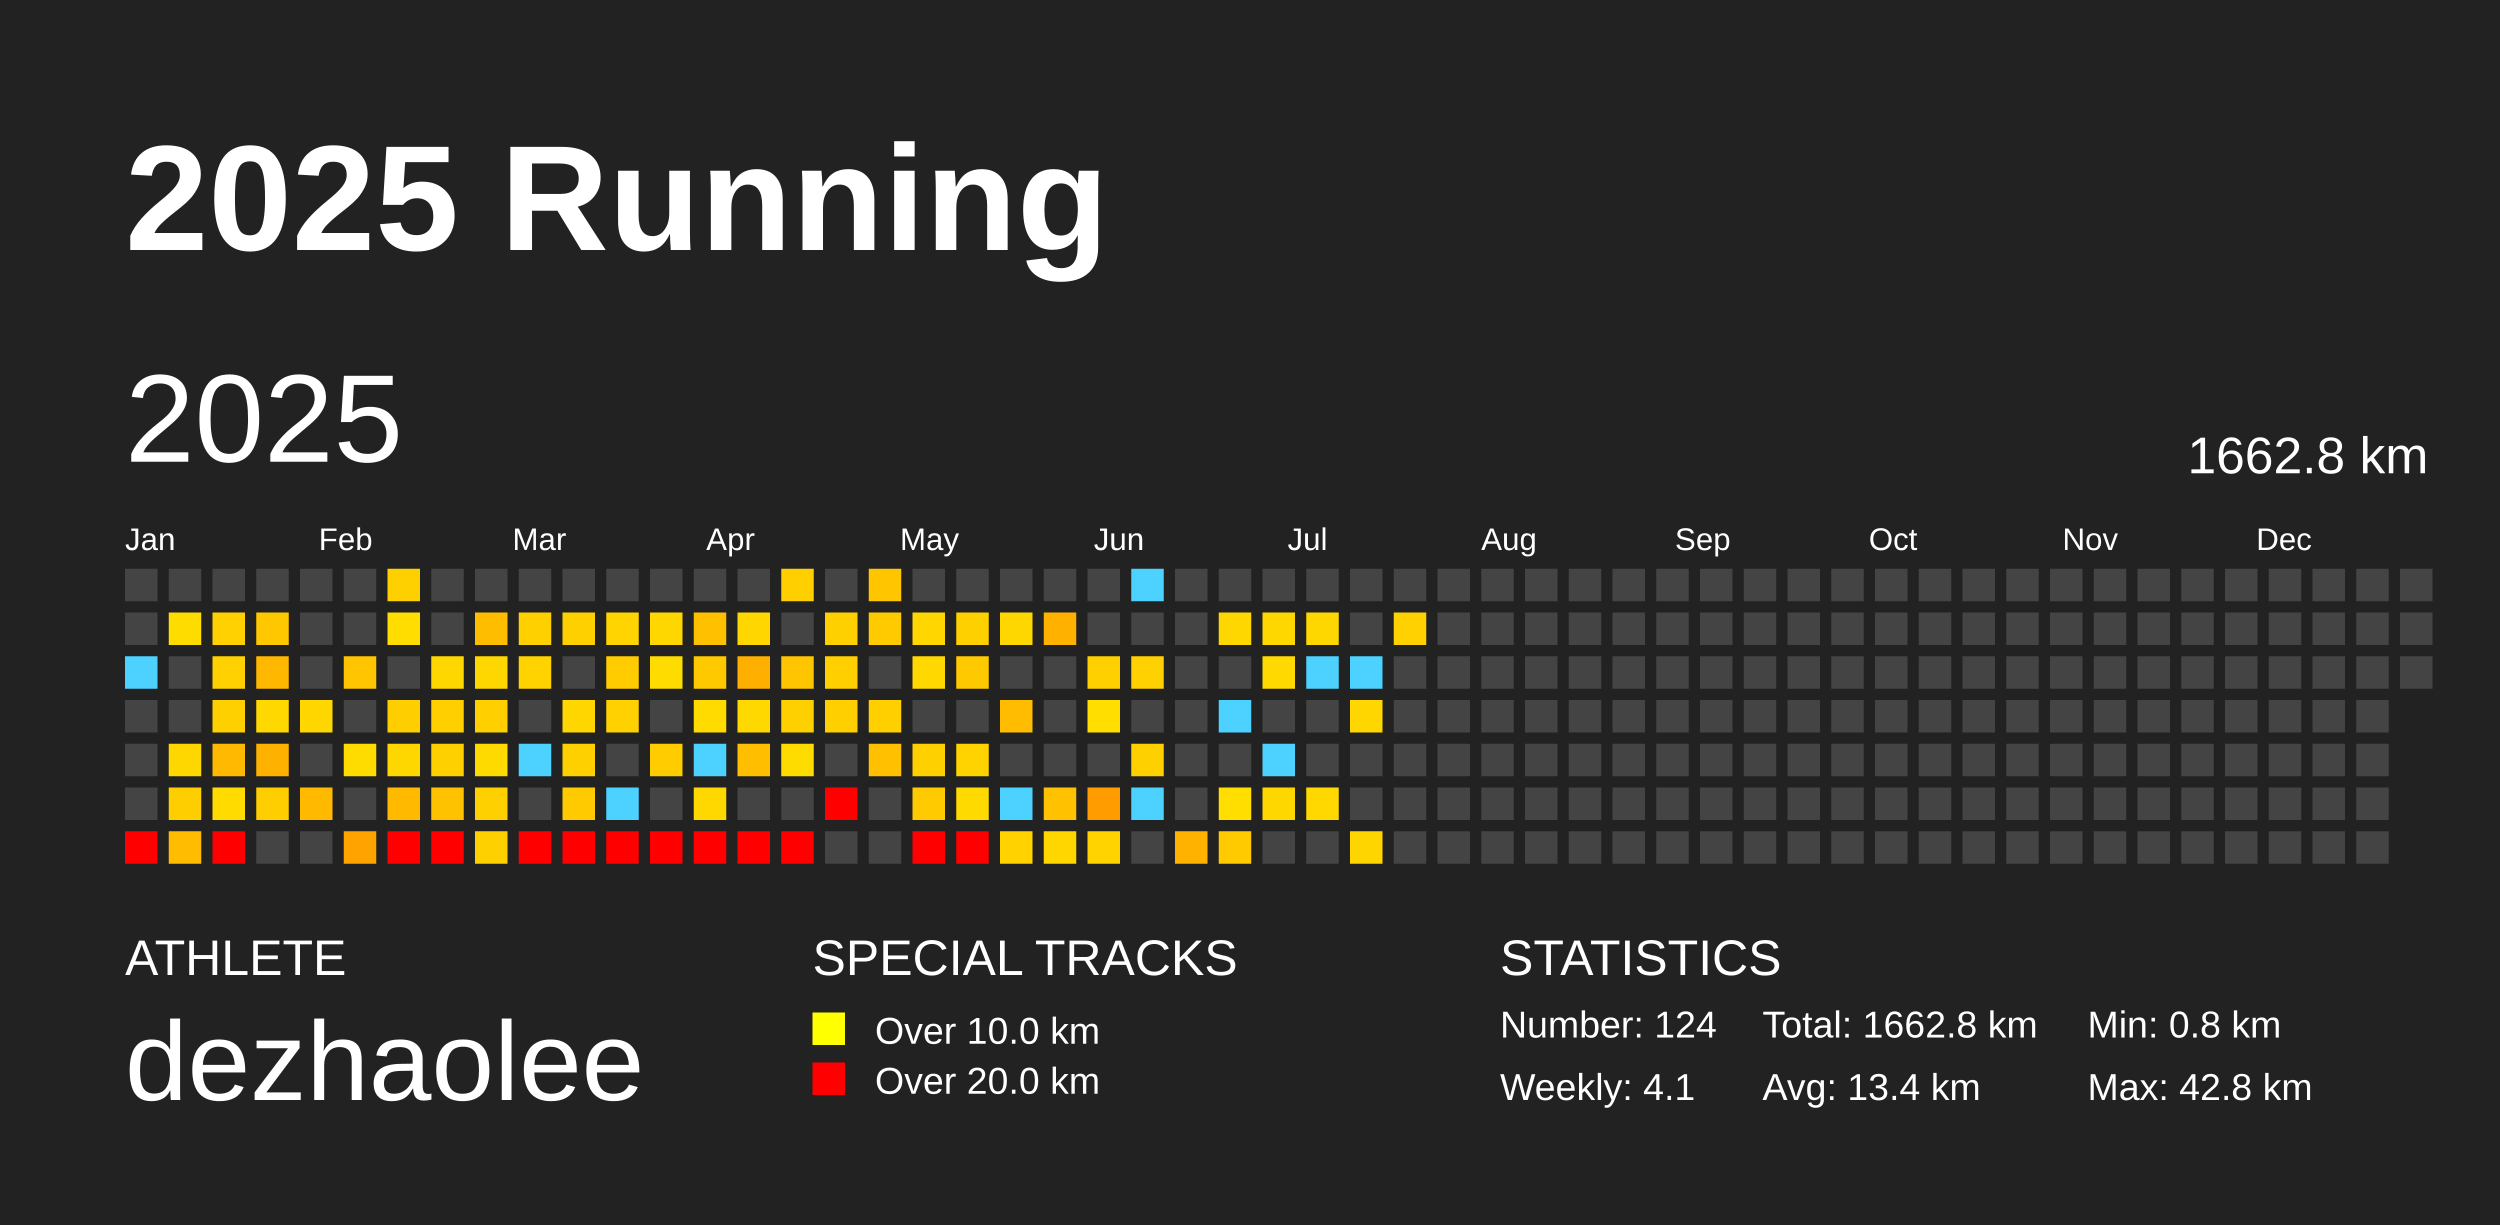
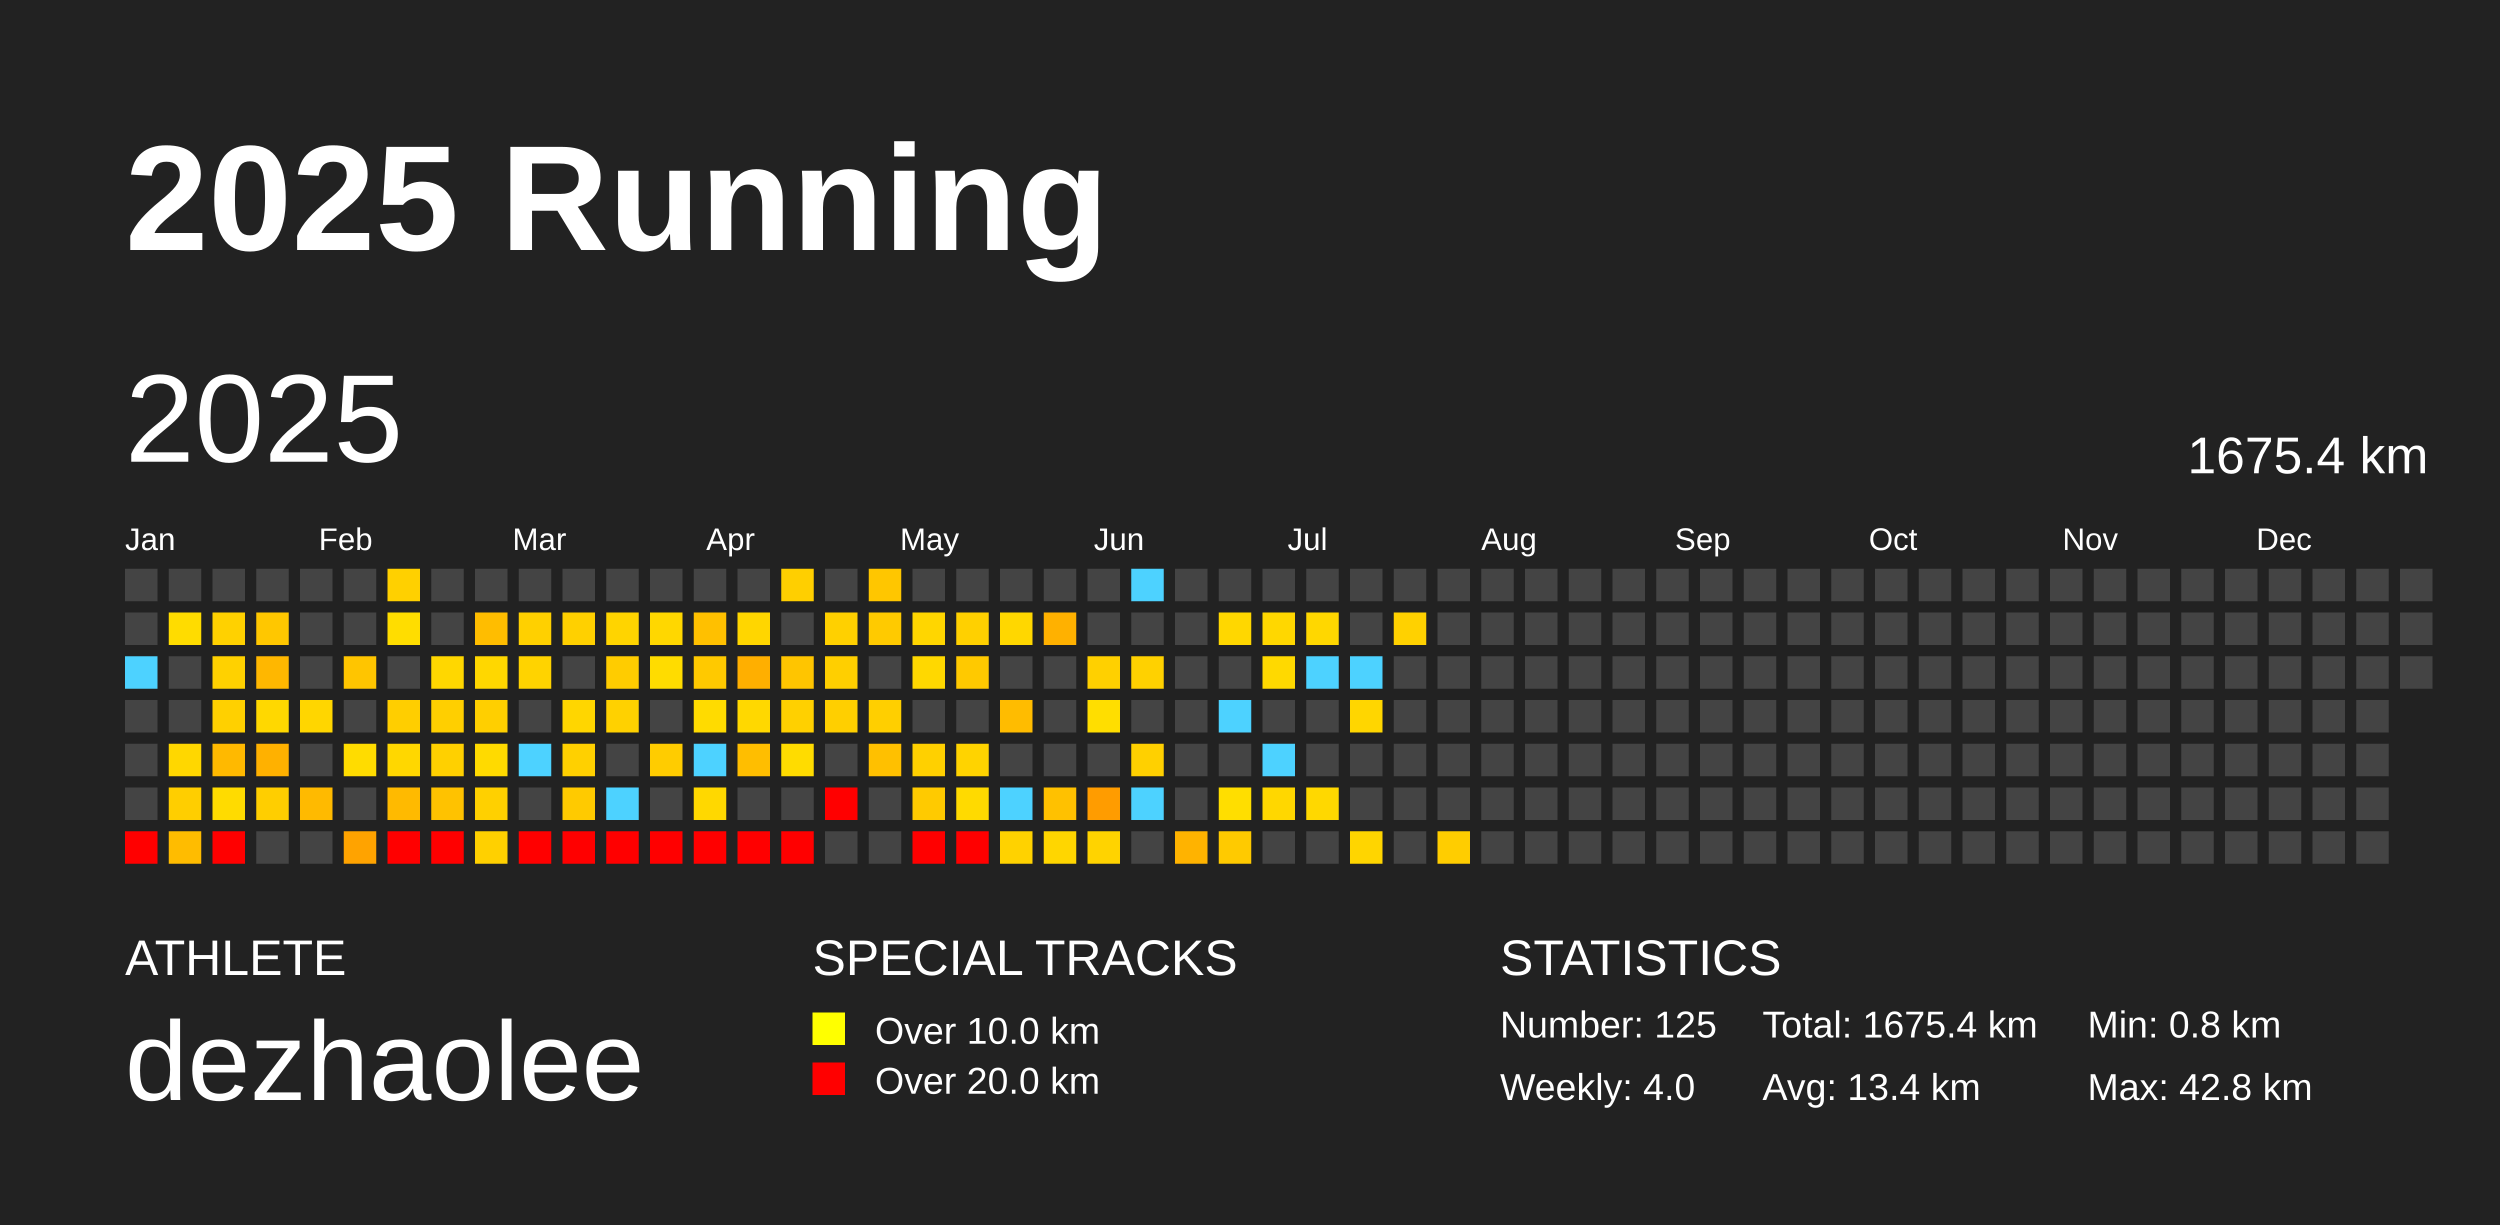
<svg xmlns="http://www.w3.org/2000/svg" baseProfile="full" height="98mm" version="1.1" viewBox="0,0,200,98" width="200mm">
  <defs />
  <rect fill="#222222" height="98" width="200" x="0" y="0" />
  <text fill="#FFFFFF" style="font-size:12px; font-family:Arial; font-weight:bold;" x="10" y="20">2025 Running</text>
  <text fill="#FFFFFF" style="font-size:4px; font-family:Arial" x="10" y="78">ATHLETE</text>
  <text fill="#FFFFFF" style="font-size:9px; font-family:Arial" x="10" y="88">dezhaolee</text>
  <text fill="#FFFFFF" style="font-size:4px; font-family:Arial" x="65" y="78">SPECIAL TRACKS</text>
  <rect fill="yellow" height="2.6" width="2.6" x="65" y="81" />
  <text fill="#FFFFFF" style="font-size:3px; font-family:Arial" x="70" y="83.5">Over 10.0 km</text>
  <rect fill="red" height="2.6" width="2.6" x="65" y="85" />
  <text fill="#FFFFFF" style="font-size:3px; font-family:Arial" x="70" y="87.5">Over 20.0 km</text>
  <text fill="#FFFFFF" style="font-size:4px; font-family:Arial" x="120" y="78">STATISTICS</text>
-   <text fill="#FFFFFF" style="font-size:3px; font-family:Arial" x="120" y="83">Number: 124</text>
-   <text fill="#FFFFFF" style="font-size:3px; font-family:Arial" x="120" y="88">Weekly: 4.1</text>
-   <text fill="#FFFFFF" style="font-size:3px; font-family:Arial" x="141" y="83">Total: 1662.8 km</text>
+   <text fill="#FFFFFF" style="font-size:3px; font-family:Arial" x="120" y="83">Number: 125</text>
+   <text fill="#FFFFFF" style="font-size:3px; font-family:Arial" x="120" y="88">Weekly: 4.0</text>
+   <text fill="#FFFFFF" style="font-size:3px; font-family:Arial" x="141" y="83">Total: 1675.4 km</text>
  <text fill="#FFFFFF" style="font-size:3px; font-family:Arial" x="141" y="88">Avg: 13.4 km</text>
  <text fill="#FFFFFF" style="font-size:3px; font-family:Arial" x="167" y="83">Min: 0.8 km</text>
  <text fill="#FFFFFF" style="font-size:3px; font-family:Arial" x="167" y="88">Max: 42.8 km</text>
  <text dominant-baseline="hanging" fill="#FFFFFF" style="font-size:10.0px; font-family:Arial;" x="10" y="30">2025</text>
-   <text dominant-baseline="hanging" fill="#FFFFFF" style="font-size:4.125px; font-family:Arial;" x="175" y="35">1662.8 km</text>
+   <text dominant-baseline="hanging" fill="#FFFFFF" style="font-size:4.125px; font-family:Arial;" x="175" y="35">1675.4 km</text>
  <text fill="#FFFFFF" style="font-size:2.5px; font-family:Arial" x="10.0" y="44">Jan</text>
  <text fill="#FFFFFF" style="font-size:2.5px; font-family:Arial" x="25.5" y="44">Feb</text>
  <text fill="#FFFFFF" style="font-size:2.5px; font-family:Arial" x="41.0" y="44">Mar</text>
  <text fill="#FFFFFF" style="font-size:2.5px; font-family:Arial" x="56.5" y="44">Apr</text>
  <text fill="#FFFFFF" style="font-size:2.5px; font-family:Arial" x="72.0" y="44">May</text>
  <text fill="#FFFFFF" style="font-size:2.5px; font-family:Arial" x="87.5" y="44">Jun</text>
  <text fill="#FFFFFF" style="font-size:2.5px; font-family:Arial" x="103.0" y="44">Jul</text>
  <text fill="#FFFFFF" style="font-size:2.5px; font-family:Arial" x="118.5" y="44">Aug</text>
  <text fill="#FFFFFF" style="font-size:2.5px; font-family:Arial" x="134.0" y="44">Sep</text>
  <text fill="#FFFFFF" style="font-size:2.5px; font-family:Arial" x="149.5" y="44">Oct</text>
  <text fill="#FFFFFF" style="font-size:2.5px; font-family:Arial" x="165.0" y="44">Nov</text>
  <text fill="#FFFFFF" style="font-size:2.5px; font-family:Arial" x="180.5" y="44">Dec</text>
  <rect fill="#444444" height="2.6" width="2.6" x="10.0" y="45.5" />
  <rect fill="#444444" height="2.6" width="2.6" x="10.0" y="49.0" />
  <rect fill="#4dd2ff" height="2.6" width="2.6" x="10.0" y="52.5" />
  <rect fill="#444444" height="2.6" width="2.6" x="10.0" y="56.0" />
  <rect fill="#444444" height="2.6" width="2.6" x="10.0" y="59.5" />
  <rect fill="#444444" height="2.6" width="2.6" x="10.0" y="63.0" />
  <rect fill="red" height="2.6" width="2.6" x="10.0" y="66.5" />
  <rect fill="#444444" height="2.6" width="2.6" x="13.5" y="45.5" />
  <rect fill="#ffdc00" height="2.6" width="2.6" x="13.5" y="49.0" />
  <rect fill="#444444" height="2.6" width="2.6" x="13.5" y="52.5" />
  <rect fill="#444444" height="2.6" width="2.6" x="13.5" y="56.0" />
  <rect fill="#ffd700" height="2.6" width="2.6" x="13.5" y="59.5" />
  <rect fill="#ffce00" height="2.6" width="2.6" x="13.5" y="63.0" />
  <rect fill="#ffbc00" height="2.6" width="2.6" x="13.5" y="66.5" />
  <rect fill="#444444" height="2.6" width="2.6" x="17.0" y="45.5" />
  <rect fill="#ffd100" height="2.6" width="2.6" x="17.0" y="49.0" />
  <rect fill="#ffd100" height="2.6" width="2.6" x="17.0" y="52.5" />
  <rect fill="#ffd000" height="2.6" width="2.6" x="17.0" y="56.0" />
  <rect fill="#ffb900" height="2.6" width="2.6" x="17.0" y="59.5" />
  <rect fill="#ffdb00" height="2.6" width="2.6" x="17.0" y="63.0" />
  <rect fill="red" height="2.6" width="2.6" x="17.0" y="66.5" />
  <rect fill="#444444" height="2.6" width="2.6" x="20.5" y="45.5" />
  <rect fill="#ffc700" height="2.6" width="2.6" x="20.5" y="49.0" />
  <rect fill="#ffb700" height="2.6" width="2.6" x="20.5" y="52.5" />
  <rect fill="#ffd800" height="2.6" width="2.6" x="20.5" y="56.0" />
  <rect fill="#ffb100" height="2.6" width="2.6" x="20.5" y="59.5" />
  <rect fill="#ffce00" height="2.6" width="2.6" x="20.5" y="63.0" />
  <rect fill="#444444" height="2.6" width="2.6" x="20.5" y="66.5" />
  <rect fill="#444444" height="2.6" width="2.6" x="24.0" y="45.5" />
  <rect fill="#444444" height="2.6" width="2.6" x="24.0" y="49.0" />
  <rect fill="#444444" height="2.6" width="2.6" x="24.0" y="52.5" />
  <rect fill="#ffd600" height="2.6" width="2.6" x="24.0" y="56.0" />
  <rect fill="#444444" height="2.6" width="2.6" x="24.0" y="59.5" />
  <rect fill="#ffba00" height="2.6" width="2.6" x="24.0" y="63.0" />
  <rect fill="#444444" height="2.6" width="2.6" x="24.0" y="66.5" />
  <rect fill="#444444" height="2.6" width="2.6" x="27.5" y="45.5" />
  <rect fill="#444444" height="2.6" width="2.6" x="27.5" y="49.0" />
  <rect fill="#ffc500" height="2.6" width="2.6" x="27.5" y="52.5" />
  <rect fill="#444444" height="2.6" width="2.6" x="27.5" y="56.0" />
  <rect fill="#ffdc00" height="2.6" width="2.6" x="27.5" y="59.5" />
  <rect fill="#444444" height="2.6" width="2.6" x="27.5" y="63.0" />
  <rect fill="#ffa300" height="2.6" width="2.6" x="27.5" y="66.5" />
  <rect fill="#ffd000" height="2.6" width="2.6" x="31.0" y="45.5" />
  <rect fill="#ffdd00" height="2.6" width="2.6" x="31.0" y="49.0" />
  <rect fill="#444444" height="2.6" width="2.6" x="31.0" y="52.5" />
  <rect fill="#ffce00" height="2.6" width="2.6" x="31.0" y="56.0" />
  <rect fill="#ffd700" height="2.6" width="2.6" x="31.0" y="59.5" />
  <rect fill="#ffba00" height="2.6" width="2.6" x="31.0" y="63.0" />
  <rect fill="red" height="2.6" width="2.6" x="31.0" y="66.5" />
  <rect fill="#444444" height="2.6" width="2.6" x="34.5" y="45.5" />
  <rect fill="#444444" height="2.6" width="2.6" x="34.5" y="49.0" />
  <rect fill="#ffd700" height="2.6" width="2.6" x="34.5" y="52.5" />
  <rect fill="#ffcf00" height="2.6" width="2.6" x="34.5" y="56.0" />
  <rect fill="#ffd000" height="2.6" width="2.6" x="34.5" y="59.5" />
  <rect fill="#ffc200" height="2.6" width="2.6" x="34.5" y="63.0" />
  <rect fill="red" height="2.6" width="2.6" x="34.5" y="66.5" />
  <rect fill="#444444" height="2.6" width="2.6" x="38.0" y="45.5" />
  <rect fill="#ffbd00" height="2.6" width="2.6" x="38.0" y="49.0" />
  <rect fill="#ffd700" height="2.6" width="2.6" x="38.0" y="52.5" />
  <rect fill="#ffcf00" height="2.6" width="2.6" x="38.0" y="56.0" />
  <rect fill="#ffda00" height="2.6" width="2.6" x="38.0" y="59.5" />
  <rect fill="#ffd000" height="2.6" width="2.6" x="38.0" y="63.0" />
  <rect fill="#ffd000" height="2.6" width="2.6" x="38.0" y="66.5" />
  <rect fill="#444444" height="2.6" width="2.6" x="41.5" y="45.5" />
  <rect fill="#ffd000" height="2.6" width="2.6" x="41.5" y="49.0" />
  <rect fill="#ffd300" height="2.6" width="2.6" x="41.5" y="52.5" />
  <rect fill="#444444" height="2.6" width="2.6" x="41.5" y="56.0" />
  <rect fill="#4dd2ff" height="2.6" width="2.6" x="41.5" y="59.5" />
  <rect fill="#444444" height="2.6" width="2.6" x="41.5" y="63.0" />
  <rect fill="red" height="2.6" width="2.6" x="41.5" y="66.5" />
  <rect fill="#444444" height="2.6" width="2.6" x="45.0" y="45.5" />
  <rect fill="#ffd000" height="2.6" width="2.6" x="45.0" y="49.0" />
  <rect fill="#444444" height="2.6" width="2.6" x="45.0" y="52.5" />
  <rect fill="#ffd600" height="2.6" width="2.6" x="45.0" y="56.0" />
  <rect fill="#ffd000" height="2.6" width="2.6" x="45.0" y="59.5" />
  <rect fill="#ffca00" height="2.6" width="2.6" x="45.0" y="63.0" />
  <rect fill="red" height="2.6" width="2.6" x="45.0" y="66.5" />
  <rect fill="#444444" height="2.6" width="2.6" x="48.5" y="45.5" />
  <rect fill="#ffd400" height="2.6" width="2.6" x="48.5" y="49.0" />
  <rect fill="#ffcc00" height="2.6" width="2.6" x="48.5" y="52.5" />
  <rect fill="#ffd100" height="2.6" width="2.6" x="48.5" y="56.0" />
  <rect fill="#444444" height="2.6" width="2.6" x="48.5" y="59.5" />
  <rect fill="#4dd2ff" height="2.6" width="2.6" x="48.5" y="63.0" />
  <rect fill="red" height="2.6" width="2.6" x="48.5" y="66.5" />
  <rect fill="#444444" height="2.6" width="2.6" x="52.0" y="45.5" />
  <rect fill="#ffd700" height="2.6" width="2.6" x="52.0" y="49.0" />
  <rect fill="#ffdc00" height="2.6" width="2.6" x="52.0" y="52.5" />
  <rect fill="#444444" height="2.6" width="2.6" x="52.0" y="56.0" />
  <rect fill="#ffcc00" height="2.6" width="2.6" x="52.0" y="59.5" />
  <rect fill="#444444" height="2.6" width="2.6" x="52.0" y="63.0" />
  <rect fill="red" height="2.6" width="2.6" x="52.0" y="66.5" />
  <rect fill="#444444" height="2.6" width="2.6" x="55.5" y="45.5" />
  <rect fill="#ffc000" height="2.6" width="2.6" x="55.5" y="49.0" />
  <rect fill="#ffc900" height="2.6" width="2.6" x="55.5" y="52.5" />
  <rect fill="#ffdb00" height="2.6" width="2.6" x="55.5" y="56.0" />
  <rect fill="#4dd2ff" height="2.6" width="2.6" x="55.5" y="59.5" />
  <rect fill="#ffd800" height="2.6" width="2.6" x="55.5" y="63.0" />
  <rect fill="red" height="2.6" width="2.6" x="55.5" y="66.5" />
  <rect fill="#444444" height="2.6" width="2.6" x="59.0" y="45.5" />
  <rect fill="#ffd600" height="2.6" width="2.6" x="59.0" y="49.0" />
  <rect fill="#ffaf00" height="2.6" width="2.6" x="59.0" y="52.5" />
  <rect fill="#ffd800" height="2.6" width="2.6" x="59.0" y="56.0" />
  <rect fill="#ffbe00" height="2.6" width="2.6" x="59.0" y="59.5" />
  <rect fill="#444444" height="2.6" width="2.6" x="59.0" y="63.0" />
  <rect fill="red" height="2.6" width="2.6" x="59.0" y="66.5" />
  <rect fill="#ffcf00" height="2.6" width="2.6" x="62.5" y="45.5" />
  <rect fill="#444444" height="2.6" width="2.6" x="62.5" y="49.0" />
  <rect fill="#ffc500" height="2.6" width="2.6" x="62.5" y="52.5" />
  <rect fill="#ffd000" height="2.6" width="2.6" x="62.5" y="56.0" />
  <rect fill="#ffdc00" height="2.6" width="2.6" x="62.5" y="59.5" />
  <rect fill="#444444" height="2.6" width="2.6" x="62.5" y="63.0" />
  <rect fill="red" height="2.6" width="2.6" x="62.5" y="66.5" />
  <rect fill="#444444" height="2.6" width="2.6" x="66.0" y="45.5" />
  <rect fill="#ffd000" height="2.6" width="2.6" x="66.0" y="49.0" />
  <rect fill="#ffcf00" height="2.6" width="2.6" x="66.0" y="52.5" />
  <rect fill="#ffcf00" height="2.6" width="2.6" x="66.0" y="56.0" />
  <rect fill="#444444" height="2.6" width="2.6" x="66.0" y="59.5" />
  <rect fill="red" height="2.6" width="2.6" x="66.0" y="63.0" />
  <rect fill="#444444" height="2.6" width="2.6" x="66.0" y="66.5" />
  <rect fill="#ffc600" height="2.6" width="2.6" x="69.5" y="45.5" />
  <rect fill="#ffca00" height="2.6" width="2.6" x="69.5" y="49.0" />
  <rect fill="#444444" height="2.6" width="2.6" x="69.5" y="52.5" />
  <rect fill="#ffcf00" height="2.6" width="2.6" x="69.5" y="56.0" />
  <rect fill="#ffc000" height="2.6" width="2.6" x="69.5" y="59.5" />
  <rect fill="#444444" height="2.6" width="2.6" x="69.5" y="63.0" />
  <rect fill="#444444" height="2.6" width="2.6" x="69.5" y="66.5" />
  <rect fill="#444444" height="2.6" width="2.6" x="73.0" y="45.5" />
  <rect fill="#ffd600" height="2.6" width="2.6" x="73.0" y="49.0" />
  <rect fill="#ffd800" height="2.6" width="2.6" x="73.0" y="52.5" />
  <rect fill="#444444" height="2.6" width="2.6" x="73.0" y="56.0" />
  <rect fill="#ffd000" height="2.6" width="2.6" x="73.0" y="59.5" />
  <rect fill="#ffca00" height="2.6" width="2.6" x="73.0" y="63.0" />
  <rect fill="red" height="2.6" width="2.6" x="73.0" y="66.5" />
  <rect fill="#444444" height="2.6" width="2.6" x="76.5" y="45.5" />
  <rect fill="#ffd000" height="2.6" width="2.6" x="76.5" y="49.0" />
  <rect fill="#ffc900" height="2.6" width="2.6" x="76.5" y="52.5" />
  <rect fill="#444444" height="2.6" width="2.6" x="76.5" y="56.0" />
  <rect fill="#ffd300" height="2.6" width="2.6" x="76.5" y="59.5" />
  <rect fill="#ffda00" height="2.6" width="2.6" x="76.5" y="63.0" />
  <rect fill="red" height="2.6" width="2.6" x="76.5" y="66.5" />
  <rect fill="#444444" height="2.6" width="2.6" x="80.0" y="45.5" />
  <rect fill="#ffd700" height="2.6" width="2.6" x="80.0" y="49.0" />
  <rect fill="#444444" height="2.6" width="2.6" x="80.0" y="52.5" />
  <rect fill="#ffbc00" height="2.6" width="2.6" x="80.0" y="56.0" />
  <rect fill="#444444" height="2.6" width="2.6" x="80.0" y="59.5" />
  <rect fill="#4dd2ff" height="2.6" width="2.6" x="80.0" y="63.0" />
  <rect fill="#ffd200" height="2.6" width="2.6" x="80.0" y="66.5" />
  <rect fill="#444444" height="2.6" width="2.6" x="83.5" y="45.5" />
  <rect fill="#ffb100" height="2.6" width="2.6" x="83.5" y="49.0" />
  <rect fill="#444444" height="2.6" width="2.6" x="83.5" y="52.5" />
  <rect fill="#444444" height="2.6" width="2.6" x="83.5" y="56.0" />
  <rect fill="#444444" height="2.6" width="2.6" x="83.5" y="59.5" />
  <rect fill="#ffc100" height="2.6" width="2.6" x="83.5" y="63.0" />
  <rect fill="#ffd600" height="2.6" width="2.6" x="83.5" y="66.5" />
  <rect fill="#444444" height="2.6" width="2.6" x="87.0" y="45.5" />
  <rect fill="#444444" height="2.6" width="2.6" x="87.0" y="49.0" />
  <rect fill="#ffd000" height="2.6" width="2.6" x="87.0" y="52.5" />
  <rect fill="#ffde00" height="2.6" width="2.6" x="87.0" y="56.0" />
  <rect fill="#444444" height="2.6" width="2.6" x="87.0" y="59.5" />
  <rect fill="#ff9c00" height="2.6" width="2.6" x="87.0" y="63.0" />
  <rect fill="#ffd300" height="2.6" width="2.6" x="87.0" y="66.5" />
  <rect fill="#4dd2ff" height="2.6" width="2.6" x="90.5" y="45.5" />
  <rect fill="#444444" height="2.6" width="2.6" x="90.5" y="49.0" />
  <rect fill="#ffd100" height="2.6" width="2.6" x="90.5" y="52.5" />
  <rect fill="#444444" height="2.6" width="2.6" x="90.5" y="56.0" />
  <rect fill="#ffd000" height="2.6" width="2.6" x="90.5" y="59.5" />
  <rect fill="#4dd2ff" height="2.6" width="2.6" x="90.5" y="63.0" />
  <rect fill="#444444" height="2.6" width="2.6" x="90.5" y="66.5" />
  <rect fill="#444444" height="2.6" width="2.6" x="94.0" y="45.5" />
  <rect fill="#444444" height="2.6" width="2.6" x="94.0" y="49.0" />
  <rect fill="#444444" height="2.6" width="2.6" x="94.0" y="52.5" />
  <rect fill="#444444" height="2.6" width="2.6" x="94.0" y="56.0" />
  <rect fill="#444444" height="2.6" width="2.6" x="94.0" y="59.5" />
  <rect fill="#444444" height="2.6" width="2.6" x="94.0" y="63.0" />
  <rect fill="#ffb300" height="2.6" width="2.6" x="94.0" y="66.5" />
  <rect fill="#444444" height="2.6" width="2.6" x="97.5" y="45.5" />
  <rect fill="#ffd700" height="2.6" width="2.6" x="97.5" y="49.0" />
  <rect fill="#444444" height="2.6" width="2.6" x="97.5" y="52.5" />
  <rect fill="#4dd2ff" height="2.6" width="2.6" x="97.5" y="56.0" />
  <rect fill="#444444" height="2.6" width="2.6" x="97.5" y="59.5" />
  <rect fill="#ffde00" height="2.6" width="2.6" x="97.5" y="63.0" />
  <rect fill="#ffca00" height="2.6" width="2.6" x="97.5" y="66.5" />
  <rect fill="#444444" height="2.6" width="2.6" x="101.0" y="45.5" />
  <rect fill="#ffd700" height="2.6" width="2.6" x="101.0" y="49.0" />
  <rect fill="#ffd900" height="2.6" width="2.6" x="101.0" y="52.5" />
  <rect fill="#444444" height="2.6" width="2.6" x="101.0" y="56.0" />
  <rect fill="#4dd2ff" height="2.6" width="2.6" x="101.0" y="59.5" />
  <rect fill="#ffd700" height="2.6" width="2.6" x="101.0" y="63.0" />
  <rect fill="#444444" height="2.6" width="2.6" x="101.0" y="66.5" />
  <rect fill="#444444" height="2.6" width="2.6" x="104.5" y="45.5" />
  <rect fill="#ffd700" height="2.6" width="2.6" x="104.5" y="49.0" />
  <rect fill="#4dd2ff" height="2.6" width="2.6" x="104.5" y="52.5" />
  <rect fill="#444444" height="2.6" width="2.6" x="104.5" y="56.0" />
  <rect fill="#444444" height="2.6" width="2.6" x="104.5" y="59.5" />
  <rect fill="#ffd800" height="2.6" width="2.6" x="104.5" y="63.0" />
  <rect fill="#444444" height="2.6" width="2.6" x="104.5" y="66.5" />
  <rect fill="#444444" height="2.6" width="2.6" x="108.0" y="45.5" />
  <rect fill="#444444" height="2.6" width="2.6" x="108.0" y="49.0" />
  <rect fill="#4dd2ff" height="2.6" width="2.6" x="108.0" y="52.5" />
  <rect fill="#ffd600" height="2.6" width="2.6" x="108.0" y="56.0" />
  <rect fill="#444444" height="2.6" width="2.6" x="108.0" y="59.5" />
  <rect fill="#444444" height="2.6" width="2.6" x="108.0" y="63.0" />
  <rect fill="#ffd500" height="2.6" width="2.6" x="108.0" y="66.5" />
  <rect fill="#444444" height="2.6" width="2.6" x="111.5" y="45.5" />
  <rect fill="#ffd100" height="2.6" width="2.6" x="111.5" y="49.0" />
  <rect fill="#444444" height="2.6" width="2.6" x="111.5" y="52.5" />
  <rect fill="#444444" height="2.6" width="2.6" x="111.5" y="56.0" />
  <rect fill="#444444" height="2.6" width="2.6" x="111.5" y="59.5" />
  <rect fill="#444444" height="2.6" width="2.6" x="111.5" y="63.0" />
  <rect fill="#444444" height="2.6" width="2.6" x="111.5" y="66.5" />
  <rect fill="#444444" height="2.6" width="2.6" x="115.0" y="45.5" />
  <rect fill="#444444" height="2.6" width="2.6" x="115.0" y="49.0" />
  <rect fill="#444444" height="2.6" width="2.6" x="115.0" y="52.5" />
  <rect fill="#444444" height="2.6" width="2.6" x="115.0" y="56.0" />
  <rect fill="#444444" height="2.6" width="2.6" x="115.0" y="59.5" />
  <rect fill="#444444" height="2.6" width="2.6" x="115.0" y="63.0" />
-   <rect fill="#444444" height="2.6" width="2.6" x="115.0" y="66.5" />
+   <rect fill="#ffcd00" height="2.6" width="2.6" x="115.0" y="66.5" />
  <rect fill="#444444" height="2.6" width="2.6" x="118.5" y="45.5" />
  <rect fill="#444444" height="2.6" width="2.6" x="118.5" y="49.0" />
  <rect fill="#444444" height="2.6" width="2.6" x="118.5" y="52.5" />
  <rect fill="#444444" height="2.6" width="2.6" x="118.5" y="56.0" />
  <rect fill="#444444" height="2.6" width="2.6" x="118.5" y="59.5" />
  <rect fill="#444444" height="2.6" width="2.6" x="118.5" y="63.0" />
  <rect fill="#444444" height="2.6" width="2.6" x="118.5" y="66.5" />
  <rect fill="#444444" height="2.6" width="2.6" x="122.0" y="45.5" />
  <rect fill="#444444" height="2.6" width="2.6" x="122.0" y="49.0" />
  <rect fill="#444444" height="2.6" width="2.6" x="122.0" y="52.5" />
  <rect fill="#444444" height="2.6" width="2.6" x="122.0" y="56.0" />
  <rect fill="#444444" height="2.6" width="2.6" x="122.0" y="59.5" />
  <rect fill="#444444" height="2.6" width="2.6" x="122.0" y="63.0" />
  <rect fill="#444444" height="2.6" width="2.6" x="122.0" y="66.5" />
  <rect fill="#444444" height="2.6" width="2.6" x="125.5" y="45.5" />
  <rect fill="#444444" height="2.6" width="2.6" x="125.5" y="49.0" />
  <rect fill="#444444" height="2.6" width="2.6" x="125.5" y="52.5" />
  <rect fill="#444444" height="2.6" width="2.6" x="125.5" y="56.0" />
  <rect fill="#444444" height="2.6" width="2.6" x="125.5" y="59.5" />
  <rect fill="#444444" height="2.6" width="2.6" x="125.5" y="63.0" />
  <rect fill="#444444" height="2.6" width="2.6" x="125.5" y="66.5" />
  <rect fill="#444444" height="2.6" width="2.6" x="129.0" y="45.5" />
  <rect fill="#444444" height="2.6" width="2.6" x="129.0" y="49.0" />
  <rect fill="#444444" height="2.6" width="2.6" x="129.0" y="52.5" />
  <rect fill="#444444" height="2.6" width="2.6" x="129.0" y="56.0" />
  <rect fill="#444444" height="2.6" width="2.6" x="129.0" y="59.5" />
  <rect fill="#444444" height="2.6" width="2.6" x="129.0" y="63.0" />
  <rect fill="#444444" height="2.6" width="2.6" x="129.0" y="66.5" />
  <rect fill="#444444" height="2.6" width="2.6" x="132.5" y="45.5" />
  <rect fill="#444444" height="2.6" width="2.6" x="132.5" y="49.0" />
  <rect fill="#444444" height="2.6" width="2.6" x="132.5" y="52.5" />
  <rect fill="#444444" height="2.6" width="2.6" x="132.5" y="56.0" />
  <rect fill="#444444" height="2.6" width="2.6" x="132.5" y="59.5" />
  <rect fill="#444444" height="2.6" width="2.6" x="132.5" y="63.0" />
  <rect fill="#444444" height="2.6" width="2.6" x="132.5" y="66.5" />
  <rect fill="#444444" height="2.6" width="2.6" x="136.0" y="45.5" />
  <rect fill="#444444" height="2.6" width="2.6" x="136.0" y="49.0" />
  <rect fill="#444444" height="2.6" width="2.6" x="136.0" y="52.5" />
  <rect fill="#444444" height="2.6" width="2.6" x="136.0" y="56.0" />
  <rect fill="#444444" height="2.6" width="2.6" x="136.0" y="59.5" />
  <rect fill="#444444" height="2.6" width="2.6" x="136.0" y="63.0" />
  <rect fill="#444444" height="2.6" width="2.6" x="136.0" y="66.5" />
  <rect fill="#444444" height="2.6" width="2.6" x="139.5" y="45.5" />
  <rect fill="#444444" height="2.6" width="2.6" x="139.5" y="49.0" />
  <rect fill="#444444" height="2.6" width="2.6" x="139.5" y="52.5" />
  <rect fill="#444444" height="2.6" width="2.6" x="139.5" y="56.0" />
  <rect fill="#444444" height="2.6" width="2.6" x="139.5" y="59.5" />
  <rect fill="#444444" height="2.6" width="2.6" x="139.5" y="63.0" />
  <rect fill="#444444" height="2.6" width="2.6" x="139.5" y="66.5" />
  <rect fill="#444444" height="2.6" width="2.6" x="143.0" y="45.5" />
  <rect fill="#444444" height="2.6" width="2.6" x="143.0" y="49.0" />
  <rect fill="#444444" height="2.6" width="2.6" x="143.0" y="52.5" />
  <rect fill="#444444" height="2.6" width="2.6" x="143.0" y="56.0" />
  <rect fill="#444444" height="2.6" width="2.6" x="143.0" y="59.5" />
  <rect fill="#444444" height="2.6" width="2.6" x="143.0" y="63.0" />
  <rect fill="#444444" height="2.6" width="2.6" x="143.0" y="66.5" />
  <rect fill="#444444" height="2.6" width="2.6" x="146.5" y="45.5" />
  <rect fill="#444444" height="2.6" width="2.6" x="146.5" y="49.0" />
  <rect fill="#444444" height="2.6" width="2.6" x="146.5" y="52.5" />
  <rect fill="#444444" height="2.6" width="2.6" x="146.5" y="56.0" />
  <rect fill="#444444" height="2.6" width="2.6" x="146.5" y="59.5" />
  <rect fill="#444444" height="2.6" width="2.6" x="146.5" y="63.0" />
  <rect fill="#444444" height="2.6" width="2.6" x="146.5" y="66.5" />
  <rect fill="#444444" height="2.6" width="2.6" x="150.0" y="45.5" />
  <rect fill="#444444" height="2.6" width="2.6" x="150.0" y="49.0" />
  <rect fill="#444444" height="2.6" width="2.6" x="150.0" y="52.5" />
  <rect fill="#444444" height="2.6" width="2.6" x="150.0" y="56.0" />
  <rect fill="#444444" height="2.6" width="2.6" x="150.0" y="59.5" />
  <rect fill="#444444" height="2.6" width="2.6" x="150.0" y="63.0" />
  <rect fill="#444444" height="2.6" width="2.6" x="150.0" y="66.5" />
  <rect fill="#444444" height="2.6" width="2.6" x="153.5" y="45.5" />
  <rect fill="#444444" height="2.6" width="2.6" x="153.5" y="49.0" />
  <rect fill="#444444" height="2.6" width="2.6" x="153.5" y="52.5" />
  <rect fill="#444444" height="2.6" width="2.6" x="153.5" y="56.0" />
  <rect fill="#444444" height="2.6" width="2.6" x="153.5" y="59.5" />
  <rect fill="#444444" height="2.6" width="2.6" x="153.5" y="63.0" />
  <rect fill="#444444" height="2.6" width="2.6" x="153.5" y="66.5" />
  <rect fill="#444444" height="2.6" width="2.6" x="157.0" y="45.5" />
  <rect fill="#444444" height="2.6" width="2.6" x="157.0" y="49.0" />
  <rect fill="#444444" height="2.6" width="2.6" x="157.0" y="52.5" />
  <rect fill="#444444" height="2.6" width="2.6" x="157.0" y="56.0" />
  <rect fill="#444444" height="2.6" width="2.6" x="157.0" y="59.5" />
  <rect fill="#444444" height="2.6" width="2.6" x="157.0" y="63.0" />
  <rect fill="#444444" height="2.6" width="2.6" x="157.0" y="66.5" />
  <rect fill="#444444" height="2.6" width="2.6" x="160.5" y="45.5" />
  <rect fill="#444444" height="2.6" width="2.6" x="160.5" y="49.0" />
  <rect fill="#444444" height="2.6" width="2.6" x="160.5" y="52.5" />
  <rect fill="#444444" height="2.6" width="2.6" x="160.5" y="56.0" />
  <rect fill="#444444" height="2.6" width="2.6" x="160.5" y="59.5" />
  <rect fill="#444444" height="2.6" width="2.6" x="160.5" y="63.0" />
  <rect fill="#444444" height="2.6" width="2.6" x="160.5" y="66.5" />
  <rect fill="#444444" height="2.6" width="2.6" x="164.0" y="45.5" />
  <rect fill="#444444" height="2.6" width="2.6" x="164.0" y="49.0" />
  <rect fill="#444444" height="2.6" width="2.6" x="164.0" y="52.5" />
  <rect fill="#444444" height="2.6" width="2.6" x="164.0" y="56.0" />
  <rect fill="#444444" height="2.6" width="2.6" x="164.0" y="59.5" />
  <rect fill="#444444" height="2.6" width="2.6" x="164.0" y="63.0" />
  <rect fill="#444444" height="2.6" width="2.6" x="164.0" y="66.5" />
  <rect fill="#444444" height="2.6" width="2.6" x="167.5" y="45.5" />
  <rect fill="#444444" height="2.6" width="2.6" x="167.5" y="49.0" />
  <rect fill="#444444" height="2.6" width="2.6" x="167.5" y="52.5" />
  <rect fill="#444444" height="2.6" width="2.6" x="167.5" y="56.0" />
  <rect fill="#444444" height="2.6" width="2.6" x="167.5" y="59.5" />
  <rect fill="#444444" height="2.6" width="2.6" x="167.5" y="63.0" />
  <rect fill="#444444" height="2.6" width="2.6" x="167.5" y="66.5" />
  <rect fill="#444444" height="2.6" width="2.6" x="171.0" y="45.5" />
  <rect fill="#444444" height="2.6" width="2.6" x="171.0" y="49.0" />
  <rect fill="#444444" height="2.6" width="2.6" x="171.0" y="52.5" />
  <rect fill="#444444" height="2.6" width="2.6" x="171.0" y="56.0" />
  <rect fill="#444444" height="2.6" width="2.6" x="171.0" y="59.5" />
  <rect fill="#444444" height="2.6" width="2.6" x="171.0" y="63.0" />
  <rect fill="#444444" height="2.6" width="2.6" x="171.0" y="66.5" />
  <rect fill="#444444" height="2.6" width="2.6" x="174.5" y="45.5" />
  <rect fill="#444444" height="2.6" width="2.6" x="174.5" y="49.0" />
  <rect fill="#444444" height="2.6" width="2.6" x="174.5" y="52.5" />
  <rect fill="#444444" height="2.6" width="2.6" x="174.5" y="56.0" />
  <rect fill="#444444" height="2.6" width="2.6" x="174.5" y="59.5" />
  <rect fill="#444444" height="2.6" width="2.6" x="174.5" y="63.0" />
  <rect fill="#444444" height="2.6" width="2.6" x="174.5" y="66.5" />
  <rect fill="#444444" height="2.6" width="2.6" x="178.0" y="45.5" />
  <rect fill="#444444" height="2.6" width="2.6" x="178.0" y="49.0" />
  <rect fill="#444444" height="2.6" width="2.6" x="178.0" y="52.5" />
  <rect fill="#444444" height="2.6" width="2.6" x="178.0" y="56.0" />
  <rect fill="#444444" height="2.6" width="2.6" x="178.0" y="59.5" />
  <rect fill="#444444" height="2.6" width="2.6" x="178.0" y="63.0" />
  <rect fill="#444444" height="2.6" width="2.6" x="178.0" y="66.5" />
  <rect fill="#444444" height="2.6" width="2.6" x="181.5" y="45.5" />
  <rect fill="#444444" height="2.6" width="2.6" x="181.5" y="49.0" />
  <rect fill="#444444" height="2.6" width="2.6" x="181.5" y="52.5" />
  <rect fill="#444444" height="2.6" width="2.6" x="181.5" y="56.0" />
  <rect fill="#444444" height="2.6" width="2.6" x="181.5" y="59.5" />
  <rect fill="#444444" height="2.6" width="2.6" x="181.5" y="63.0" />
  <rect fill="#444444" height="2.6" width="2.6" x="181.5" y="66.5" />
  <rect fill="#444444" height="2.6" width="2.6" x="185.0" y="45.5" />
  <rect fill="#444444" height="2.6" width="2.6" x="185.0" y="49.0" />
  <rect fill="#444444" height="2.6" width="2.6" x="185.0" y="52.5" />
  <rect fill="#444444" height="2.6" width="2.6" x="185.0" y="56.0" />
  <rect fill="#444444" height="2.6" width="2.6" x="185.0" y="59.5" />
  <rect fill="#444444" height="2.6" width="2.6" x="185.0" y="63.0" />
  <rect fill="#444444" height="2.6" width="2.6" x="185.0" y="66.5" />
  <rect fill="#444444" height="2.6" width="2.6" x="188.5" y="45.5" />
  <rect fill="#444444" height="2.6" width="2.6" x="188.5" y="49.0" />
  <rect fill="#444444" height="2.6" width="2.6" x="188.5" y="52.5" />
  <rect fill="#444444" height="2.6" width="2.6" x="188.5" y="56.0" />
  <rect fill="#444444" height="2.6" width="2.6" x="188.5" y="59.5" />
  <rect fill="#444444" height="2.6" width="2.6" x="188.5" y="63.0" />
  <rect fill="#444444" height="2.6" width="2.6" x="188.5" y="66.5" />
  <rect fill="#444444" height="2.6" width="2.6" x="192.0" y="45.5" />
  <rect fill="#444444" height="2.6" width="2.6" x="192.0" y="49.0" />
  <rect fill="#444444" height="2.6" width="2.6" x="192.0" y="52.5" />
</svg>
